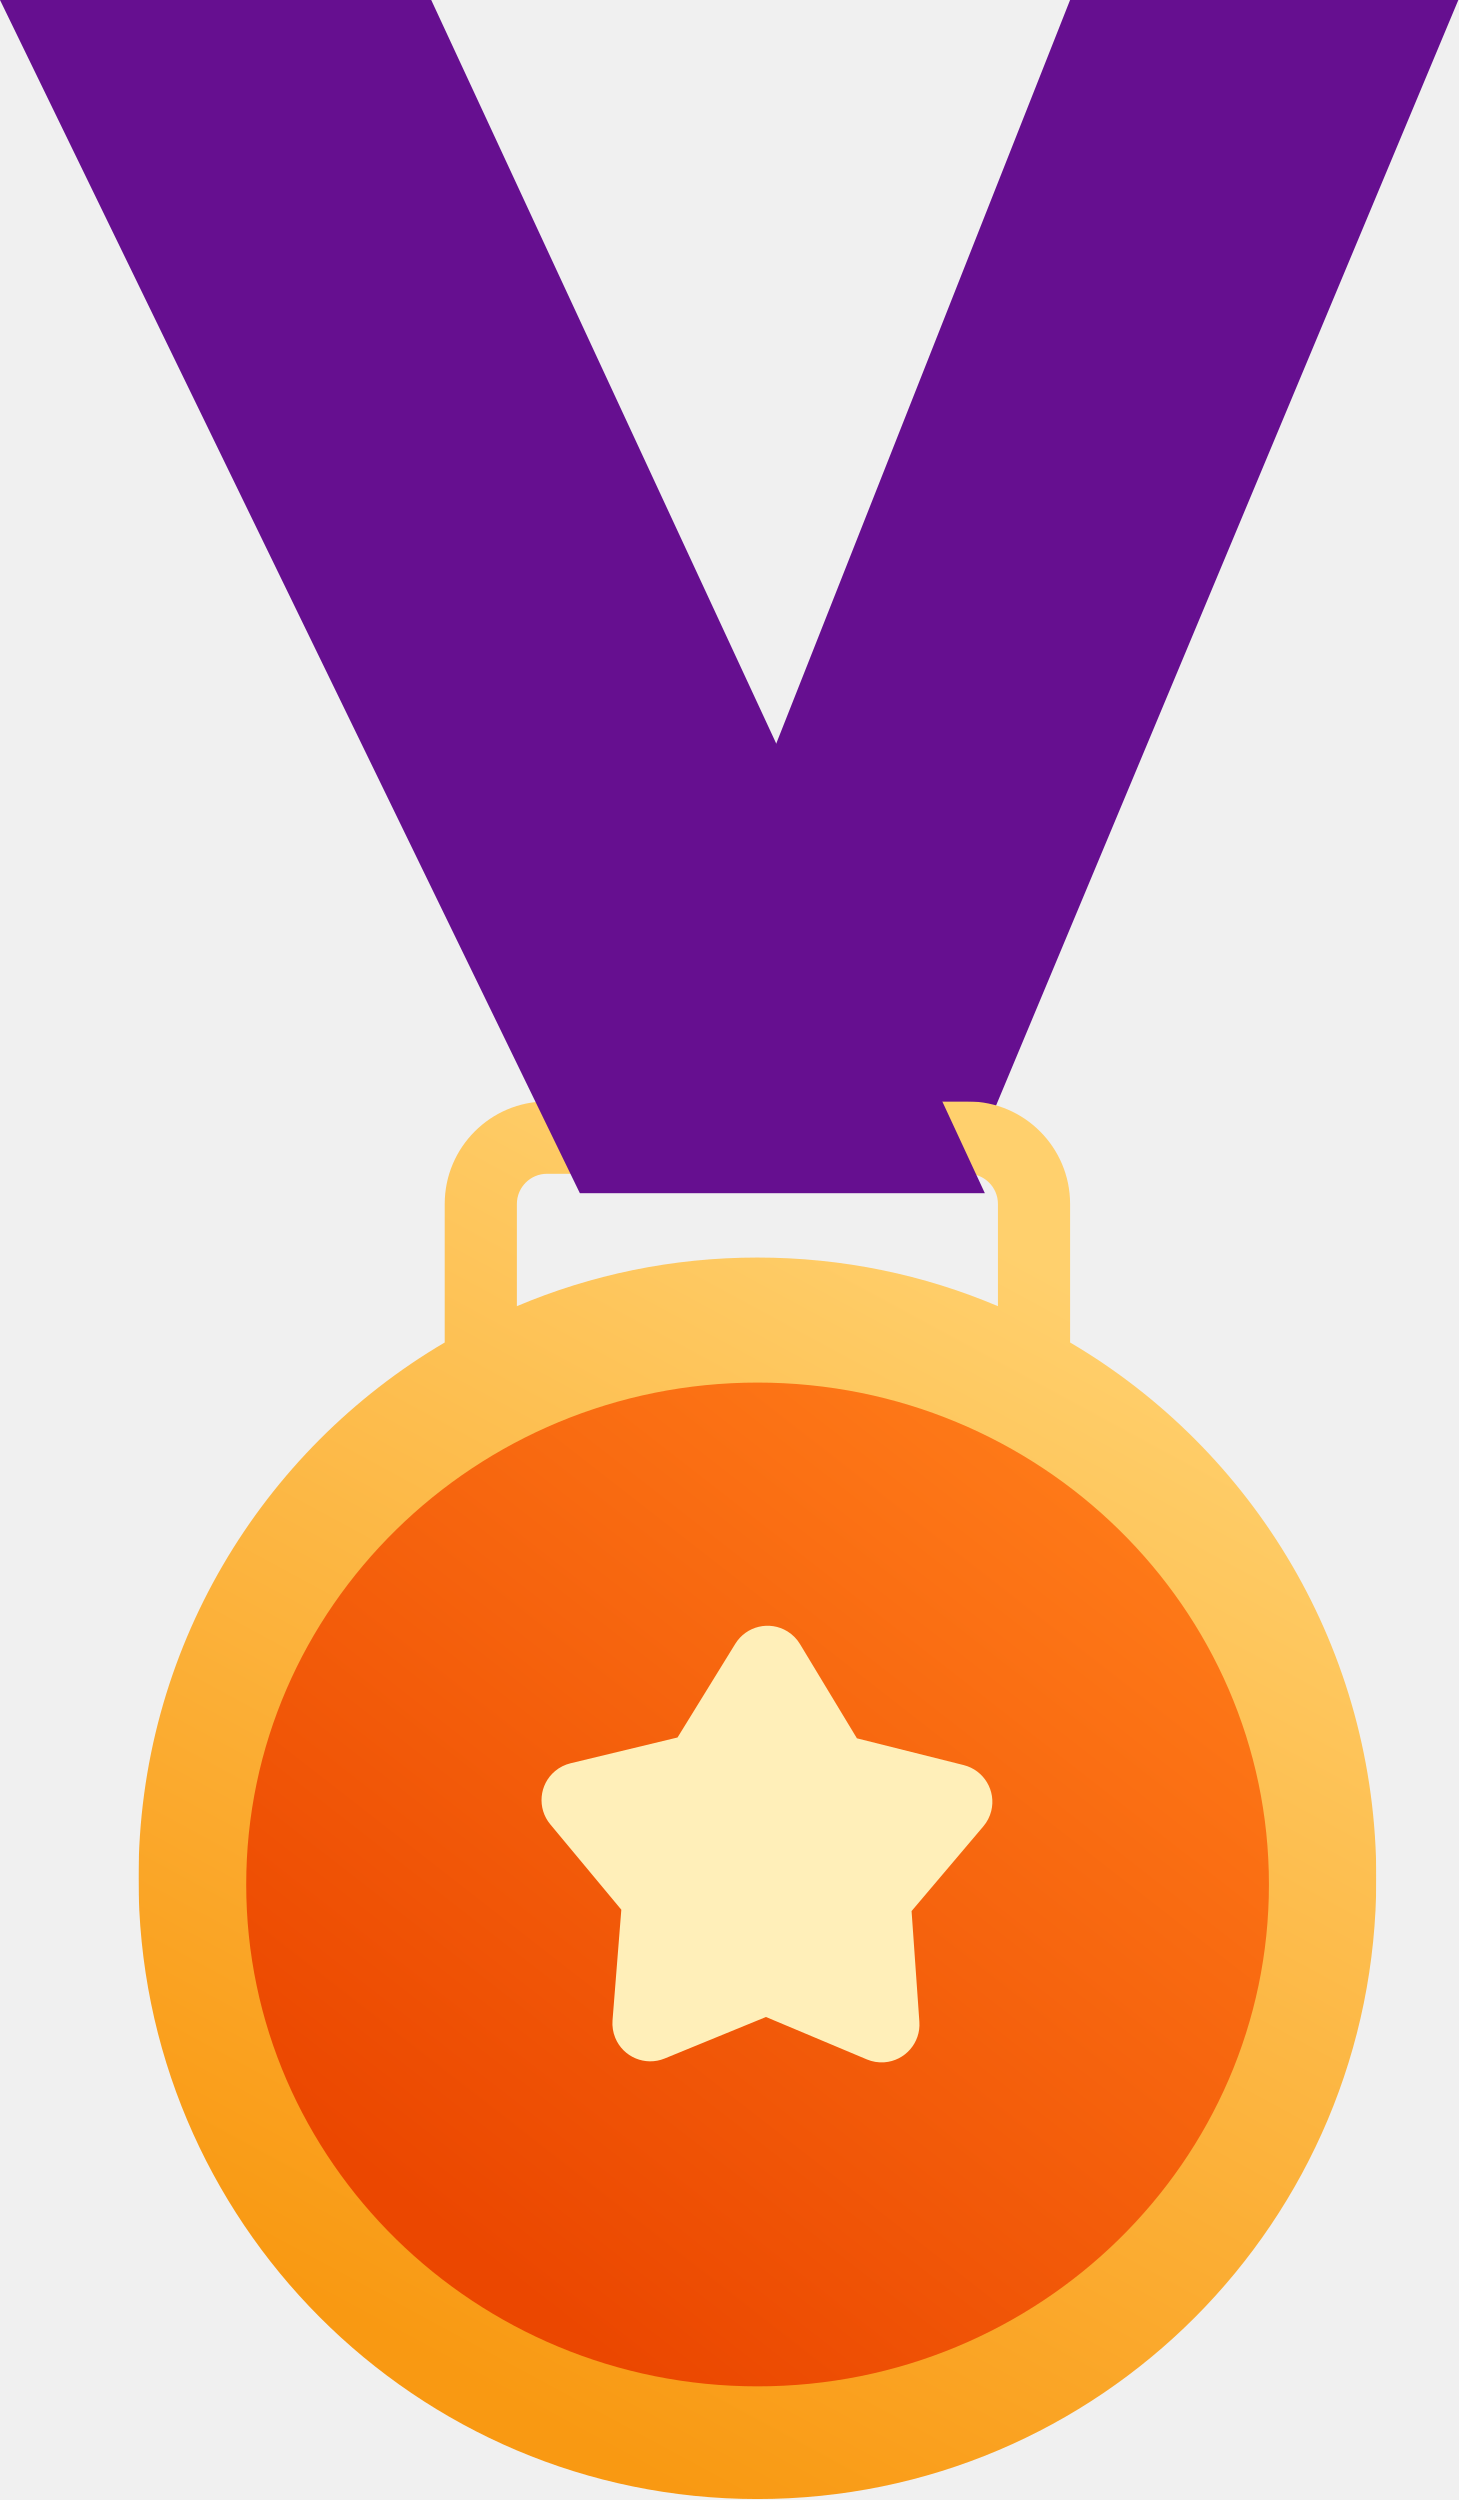
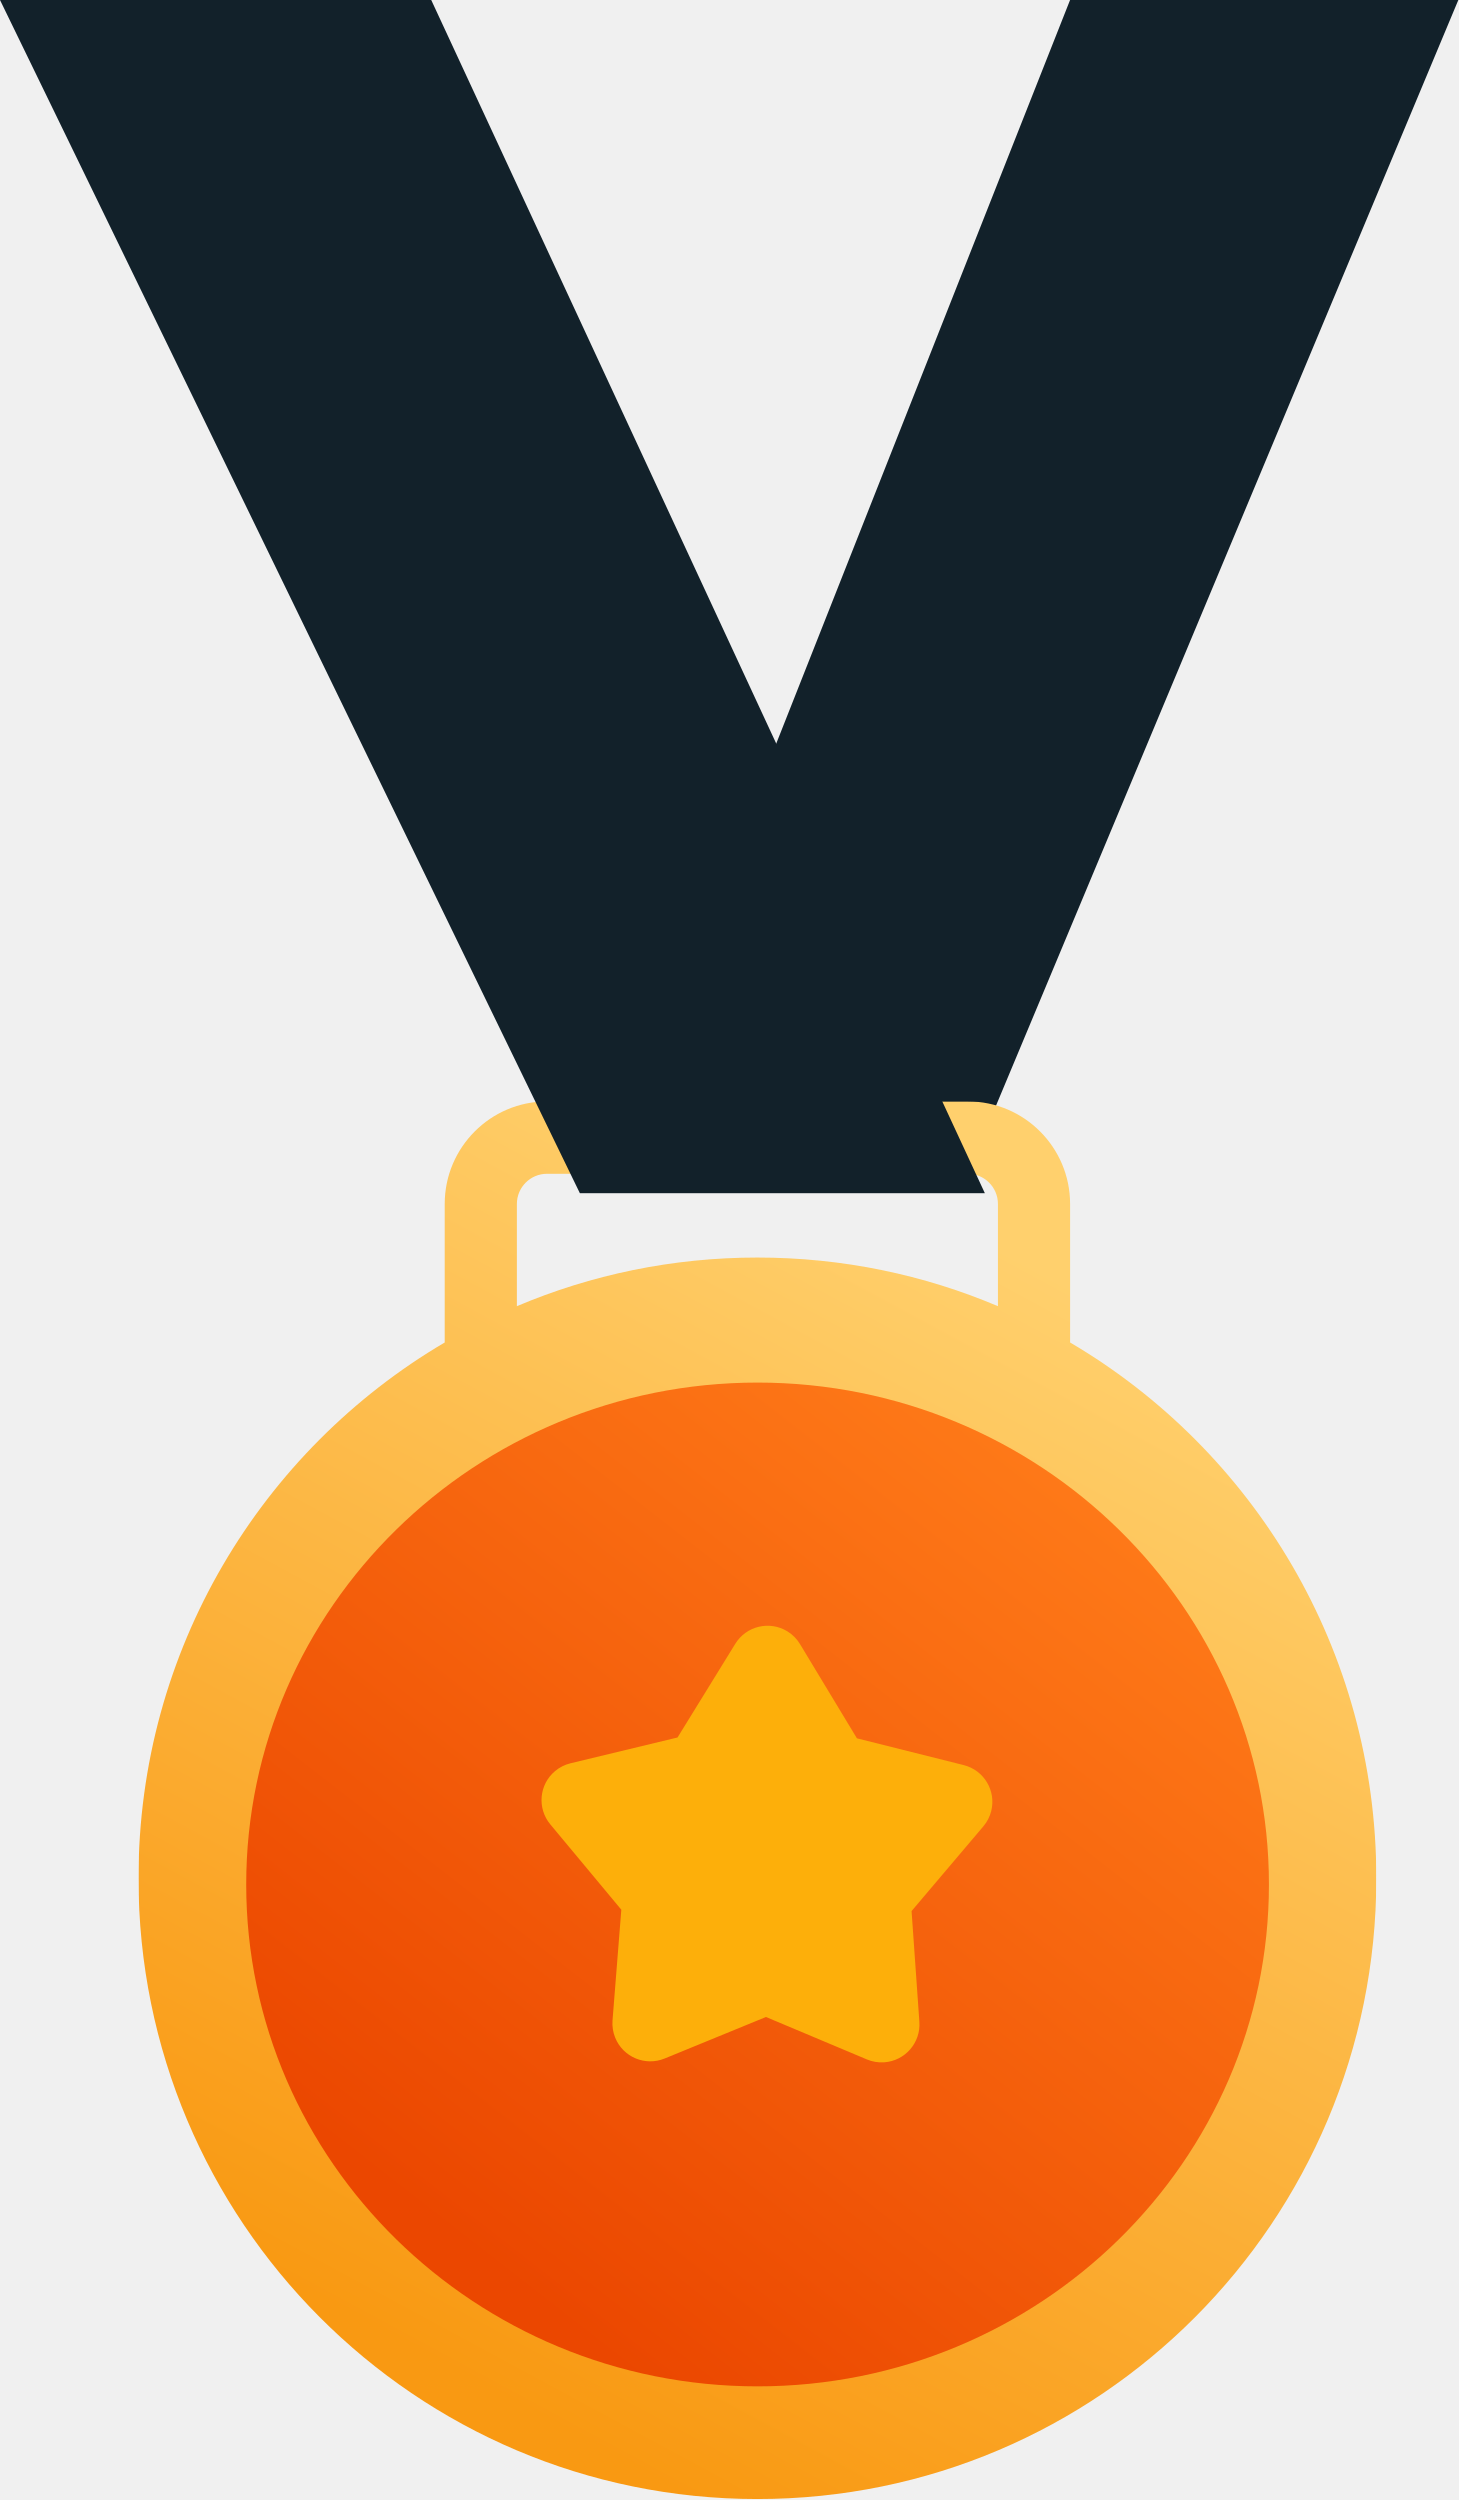
<svg xmlns="http://www.w3.org/2000/svg" xmlns:xlink="http://www.w3.org/1999/xlink" width="77px" height="132px" viewBox="0 0 77 132" version="1.1">
  <defs>
    <polygon id="path-1" points="0.312 0.155 65.67 0.155 65.67 73.949 0.312 73.949" />
    <linearGradient x1="74.194%" y1="12.412%" x2="34.456%" y2="95.336%" id="linearGradient-3">
      <stop stop-color="#FFD06D" offset="0%" />
      <stop stop-color="#F99912" offset="100%" />
    </linearGradient>
    <linearGradient x1="84.444%" y1="12.871%" x2="24.603%" y2="88.537%" id="linearGradient-4">
      <stop stop-color="#fe7918" offset="0%" />
      <stop stop-color="#eb4700" offset="100%" />
    </linearGradient>
  </defs>
  <g id="⚙️-Symbols" stroke="none" stroke-width="1" fill="none" fill-rule="evenodd">
    <g id="28)-Widgets/1)-Advanced/Congratulations" transform="translate(-236, 0)">
      <g id="Badge" transform="translate(236, 0)">
-         <polygon id="Fill-1" fill="#660f90" points="56.5 0 32 62 51.075 62 77 0" />
+         <polygon id="Fill-1" fill="#12212a" points="56.5 0 32 62 51.075 62 77 0" />
        <g id="Group-4" transform="translate(7, 58)">
          <mask id="mask-2" fill="white">
            <use xlink:href="#path-1" />
          </mask>
          <g id="Clip-3" />
          <path d="M20.291,10.966 L20.291,5.568 C20.291,4.691 21.003,3.976 21.879,3.976 L44.103,3.976 C44.978,3.976 45.691,4.691 45.691,5.568 L45.691,10.966 C41.787,9.312 37.495,8.398 32.991,8.398 C28.487,8.398 24.195,9.312 20.291,10.966 M49.501,12.883 L49.501,5.568 C49.501,2.583 47.079,0.155 44.103,0.155 L21.879,0.155 C18.902,0.155 16.481,2.583 16.481,5.568 L16.481,12.883 C6.808,18.574 0.312,29.113 0.312,41.174 C0.312,59.275 14.943,73.949 32.991,73.949 C51.039,73.949 65.67,59.275 65.67,41.174 C65.67,29.113 59.175,18.574 49.501,12.883" id="Fill-2" fill="url(#linearGradient-3)" mask="url(#mask-2)" />
        </g>
        <path d="M40,126 C25.111,126 13,114.113 13,99.5 C13,84.887 25.111,73 40,73 C54.888,73 67,84.887 67,99.5 C67,114.113 54.888,126 40,126" id="Fill-5" fill="url(#linearGradient-4)" />
-         <path d="M45.772,108.738 L40.443,106.497 L40.443,106.497 L35.094,108.689 C34.072,109.108 32.903,108.619 32.485,107.597 C32.366,107.307 32.317,106.993 32.341,106.68 L32.806,100.833 L32.806,100.833 L29.055,96.325 C28.349,95.476 28.464,94.214 29.314,93.508 C29.549,93.312 29.826,93.173 30.124,93.101 L35.774,91.739 L35.774,91.739 L38.825,86.79 C39.404,85.85 40.637,85.558 41.577,86.137 C41.848,86.304 42.075,86.533 42.239,86.806 L45.245,91.783 L45.245,91.783 L50.883,93.197 C51.955,93.466 52.605,94.552 52.337,95.624 C52.262,95.921 52.12,96.197 51.922,96.43 L48.131,100.904 L48.131,100.904 L48.543,106.755 C48.62,107.856 47.79,108.812 46.688,108.89 C46.375,108.912 46.061,108.86 45.772,108.738 Z" id="Fill-105" fill="#FFEFB9" />
-         <polygon id="Fill-116" fill="#660f90" points="1.5262791e-13 0 22.769 0 52 63 30.617 63" />
+         <path d="M45.772,108.738 L40.443,106.497 L40.443,106.497 L35.094,108.689 C34.072,109.108 32.903,108.619 32.485,107.597 C32.366,107.307 32.317,106.993 32.341,106.68 L32.806,100.833 L32.806,100.833 L29.055,96.325 C28.349,95.476 28.464,94.214 29.314,93.508 C29.549,93.312 29.826,93.173 30.124,93.101 L35.774,91.739 L35.774,91.739 L38.825,86.79 C39.404,85.85 40.637,85.558 41.577,86.137 C41.848,86.304 42.075,86.533 42.239,86.806 L45.245,91.783 L45.245,91.783 L50.883,93.197 C51.955,93.466 52.605,94.552 52.337,95.624 C52.262,95.921 52.12,96.197 51.922,96.43 L48.131,100.904 L48.131,100.904 L48.543,106.755 C48.62,107.856 47.79,108.812 46.688,108.89 C46.375,108.912 46.061,108.86 45.772,108.738 Z" id="Fill-105" fill="#fdaf0a" />
+         <polygon id="Fill-116" fill="#12212a" points="1.5262791e-13 0 22.769 0 52 63 30.617 63" />
      </g>
    </g>
  </g>
</svg>
